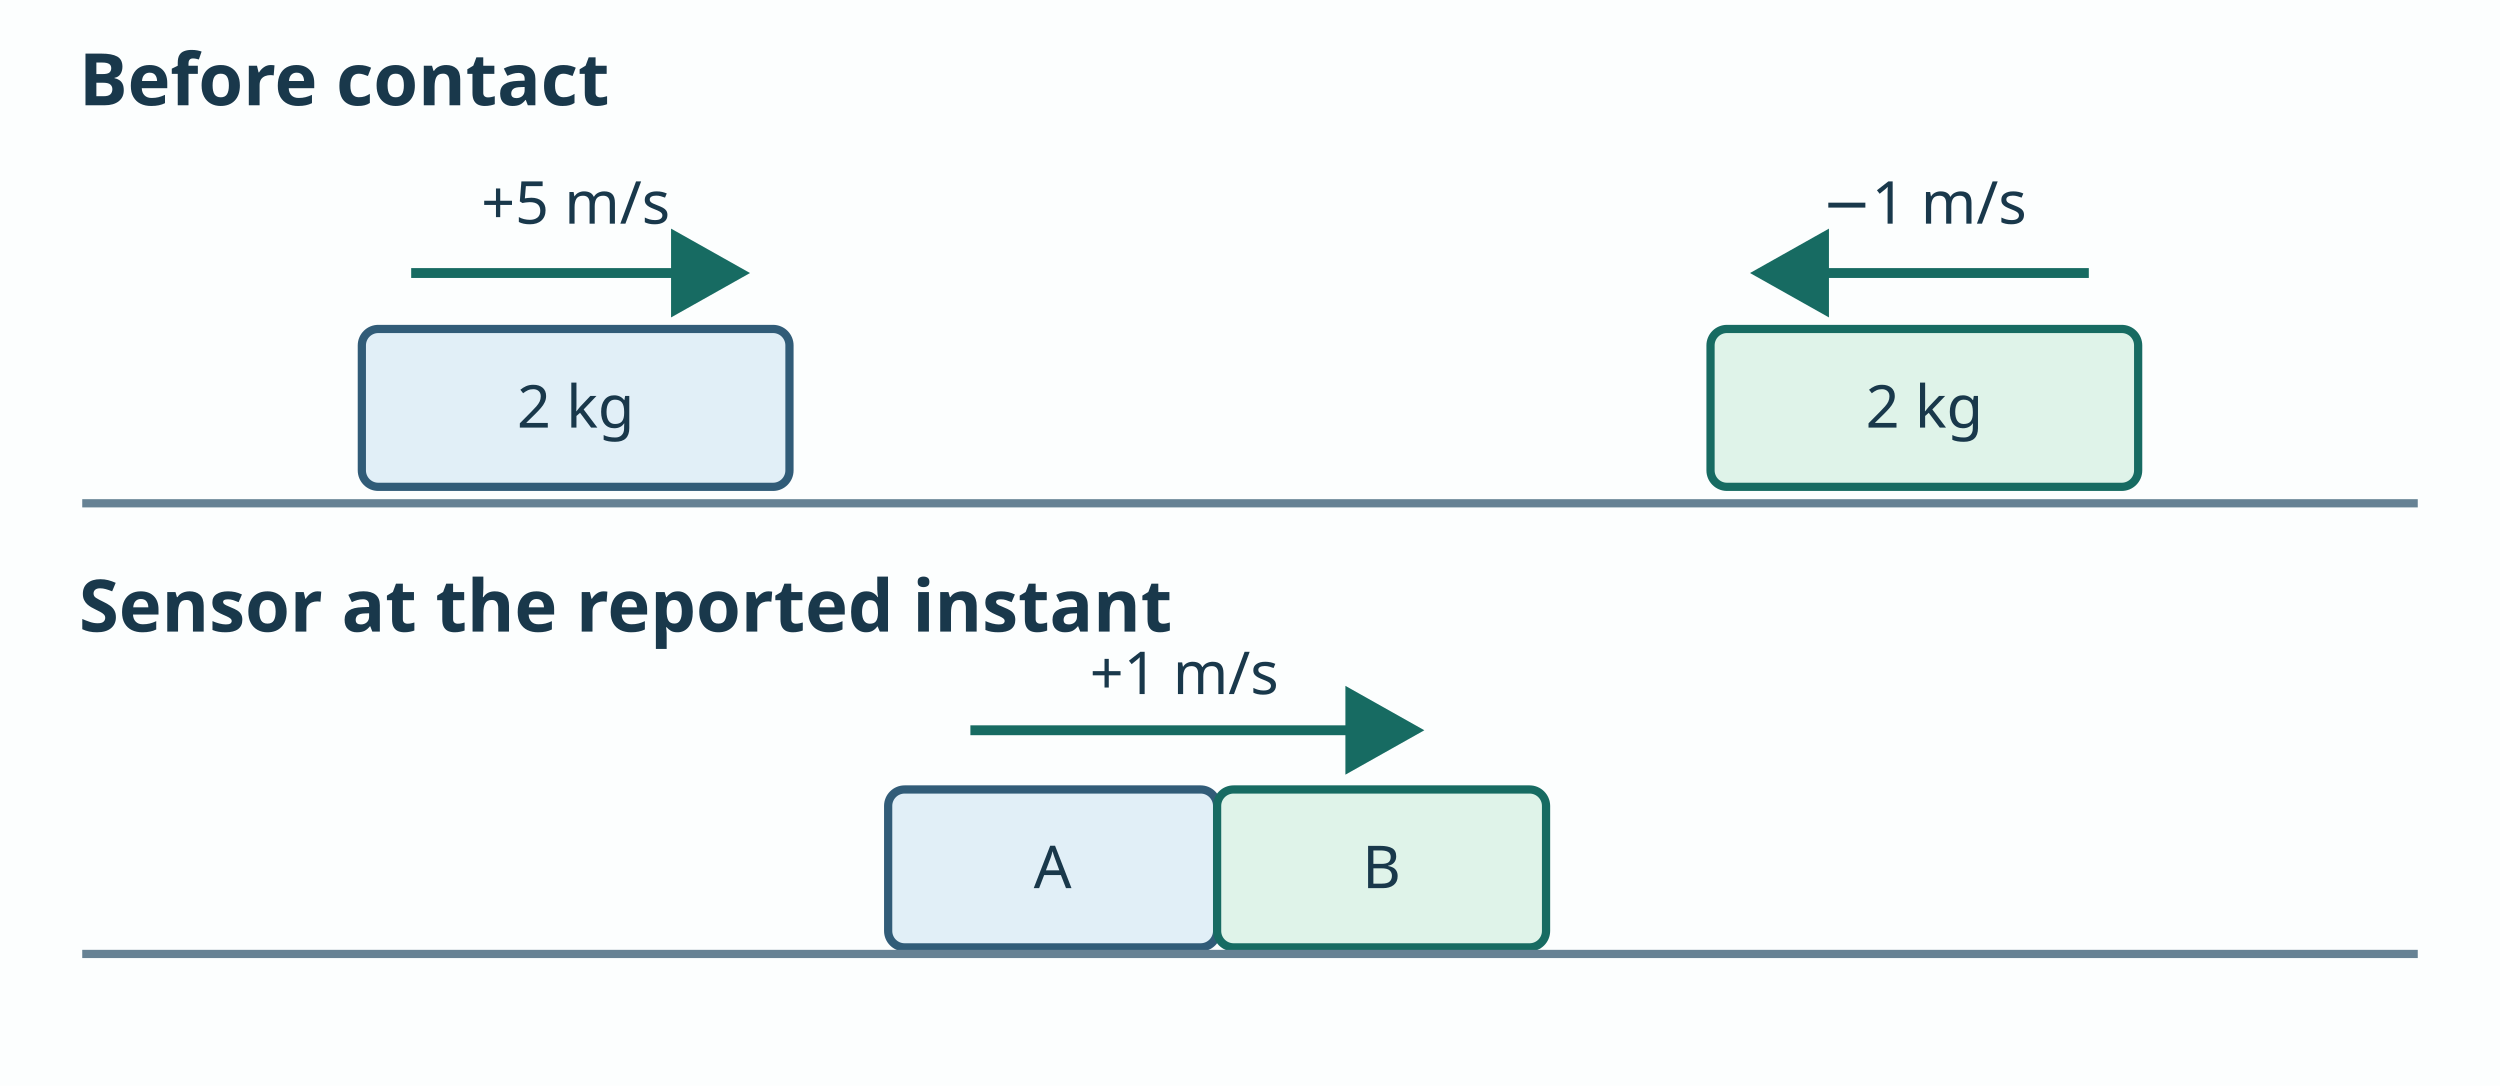
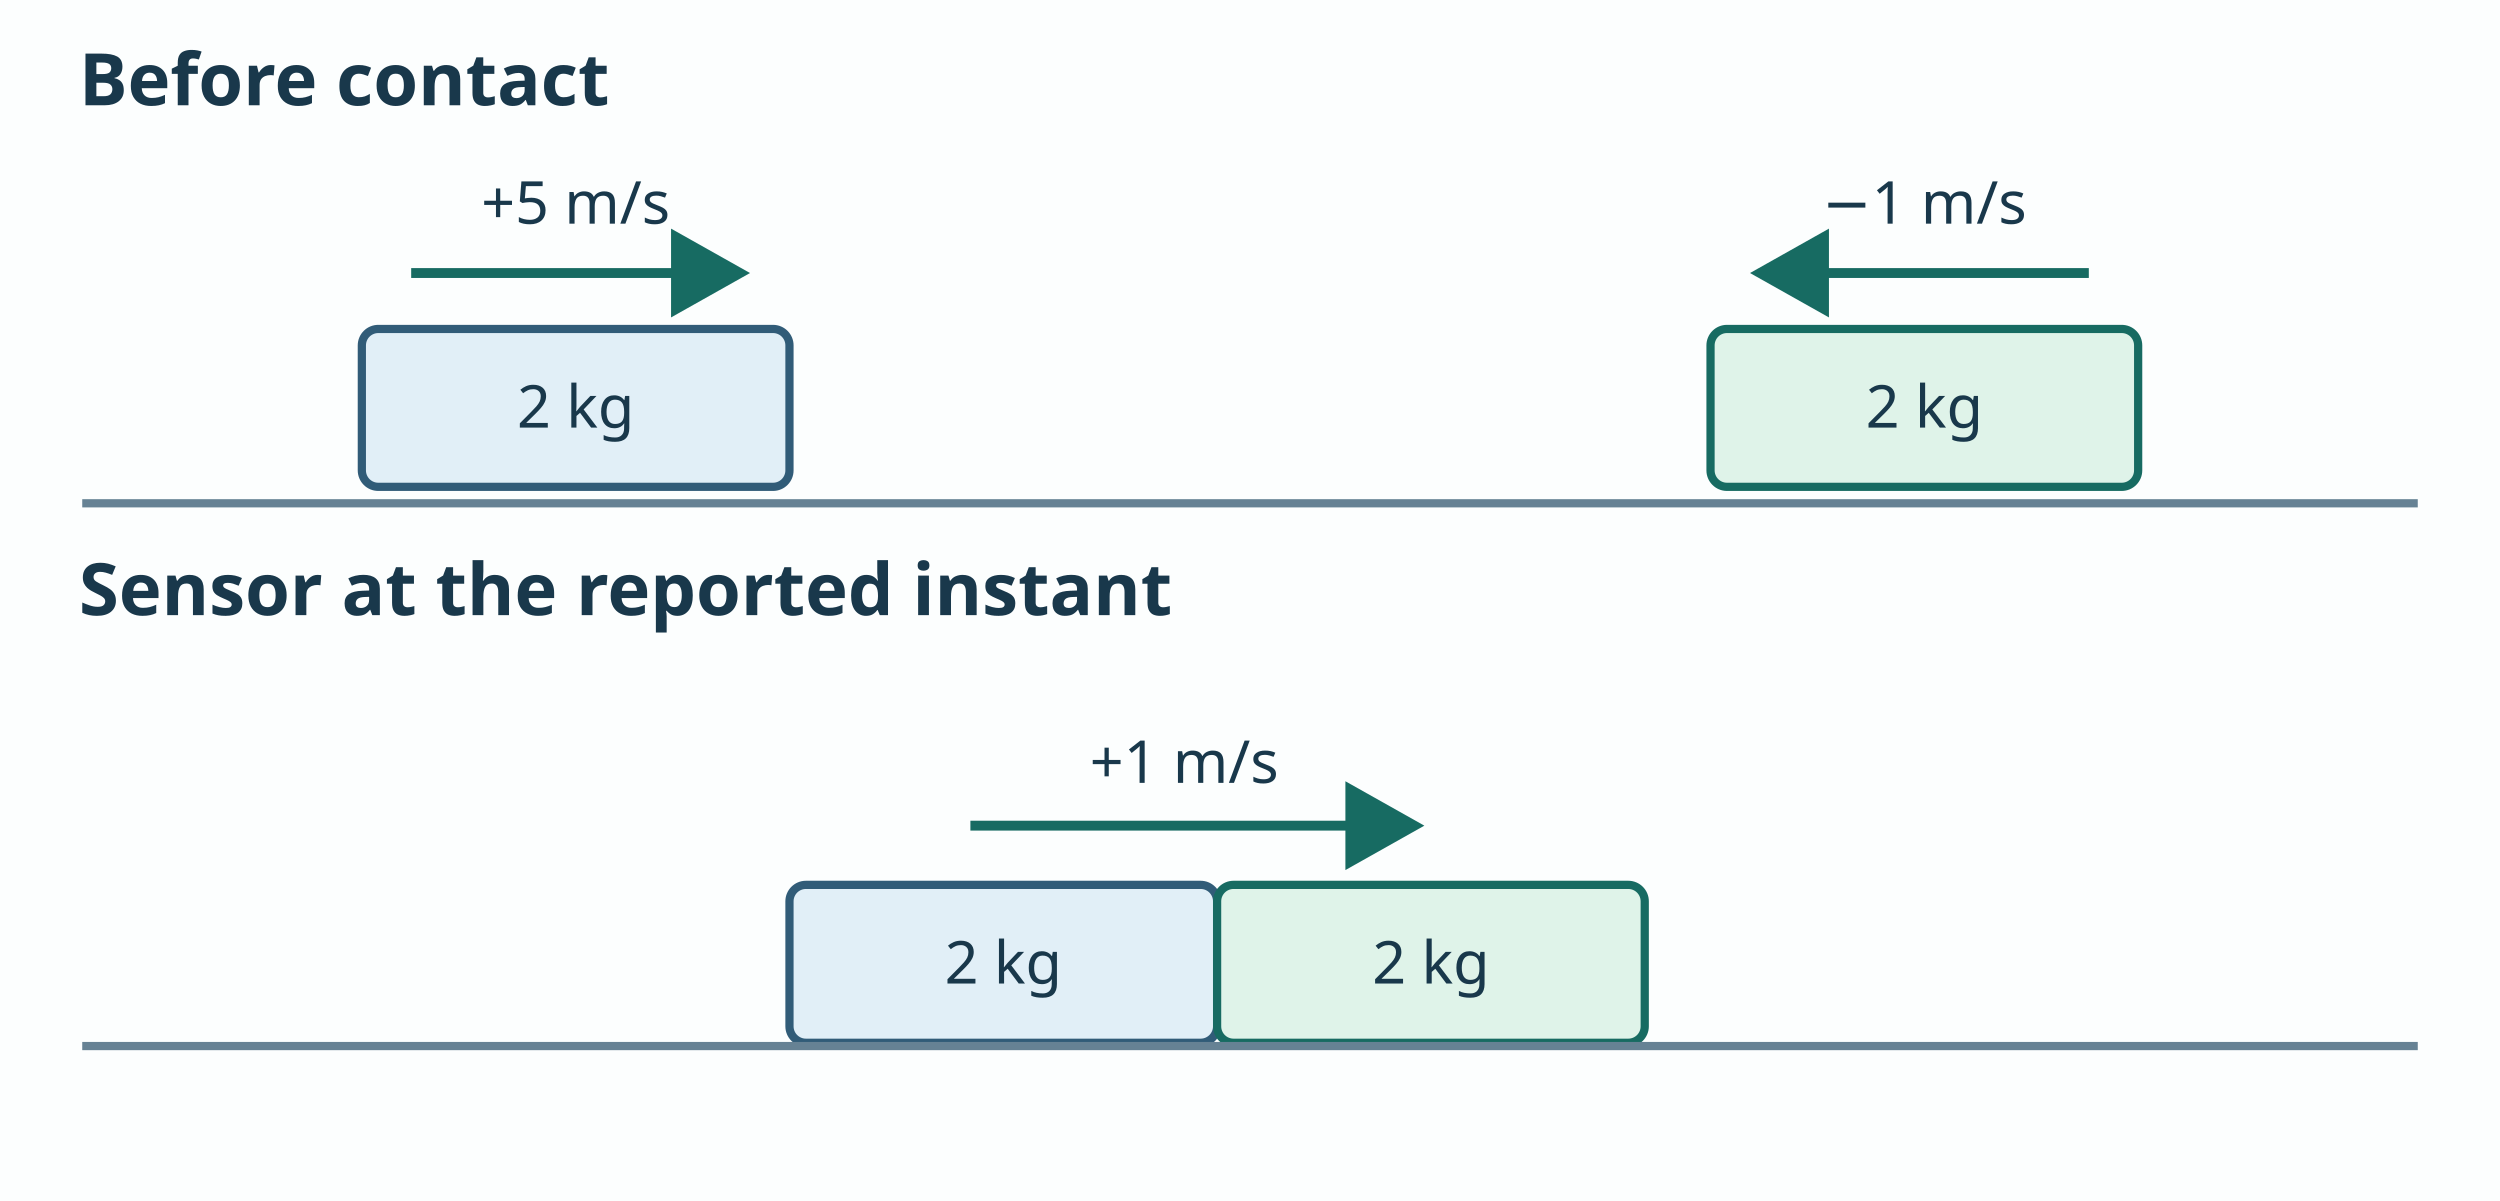
- <svg xmlns="http://www.w3.org/2000/svg" viewBox="0 0 760 330" role="img" aria-labelledby="title desc">
+ <svg xmlns="http://www.w3.org/2000/svg" viewBox="0 0 760 365" role="img" aria-labelledby="title desc">
  <defs>
    <marker id="a" markerWidth="9" markerHeight="9" refX="7" refY="4.5" orient="auto">
      <path d="M0 0L8 4.5L0 9Z" fill="#176b62" />
    </marker>
    <marker id="r" markerWidth="9" markerHeight="9" refX="7" refY="4.5" orient="auto">
      <path d="M0 0L8 4.5L0 9Z" fill="#b35b34" />
    </marker>
  </defs>
  <style>text{font:18px system-ui,sans-serif;fill:#19384b}.title{font-weight:bold;font-size:22px}.a{fill:#e1eff7;stroke:#315c78;stroke-width:2.5}.b{fill:#dff3e9;stroke:#176b62;stroke-width:2.5}.arrow{stroke:#176b62;stroke-width:3;marker-end:url(#a);fill:none}.force{stroke:#b35b34;stroke-width:3;marker-end:url(#r);fill:none}.line{stroke:#668294;stroke-width:2.5;fill:none}.dash{stroke:#8296a0;stroke-dasharray:5 5;fill:none}</style>
-   <rect width="760" height="330" fill="#fcfefe" />
+   <rect width="760" height="365" fill="#fcfefe" />
  <text x="24" y="32" text-anchor="start" class="title">Before contact</text>
  <rect x="110" y="100" width="130" height="48" rx="5" class="a" />
  <text x="175" y="130" text-anchor="middle">2 kg</text>
  <rect x="520" y="100" width="130" height="48" rx="5" class="b" />
  <text x="585" y="130" text-anchor="middle">2 kg</text>
  <path d="M125 83H225" class="arrow" />
  <text x="175" y="68" text-anchor="middle">+5 m/s</text>
  <path d="M635 83H535" class="arrow" />
  <text x="585" y="68" text-anchor="middle">−1 m/s</text>
  <path d="M25 153H735" class="line" />
-   <text x="24" y="192" text-anchor="start" class="title">Sensor at the reported instant</text>
-   <rect x="270" y="240" width="100" height="48" rx="5" class="a" />
-   <text x="320" y="270" text-anchor="middle">A</text>
-   <rect x="370" y="240" width="100" height="48" rx="5" class="b" />
-   <text x="420" y="270" text-anchor="middle">B</text>
-   <path d="M295 222H430" class="arrow" />
-   <text x="360" y="211" text-anchor="middle">+1 m/s</text>
-   <path d="M25 290H735" class="line" />
+   <text x="24" y="187" text-anchor="start" class="title">Sensor at the reported instant</text>
+   <rect x="240" y="269" width="130" height="48" rx="5" class="a" />
+   <text x="305" y="299" text-anchor="middle">2 kg</text>
+   <rect x="370" y="269" width="130" height="48" rx="5" class="b" />
+   <text x="435" y="299" text-anchor="middle">2 kg</text>
+   <path d="M295 251H430" class="arrow" />
+   <text x="360" y="238" text-anchor="middle">+1 m/s</text>
+   <path d="M25 318H735" class="line" />
</svg>
